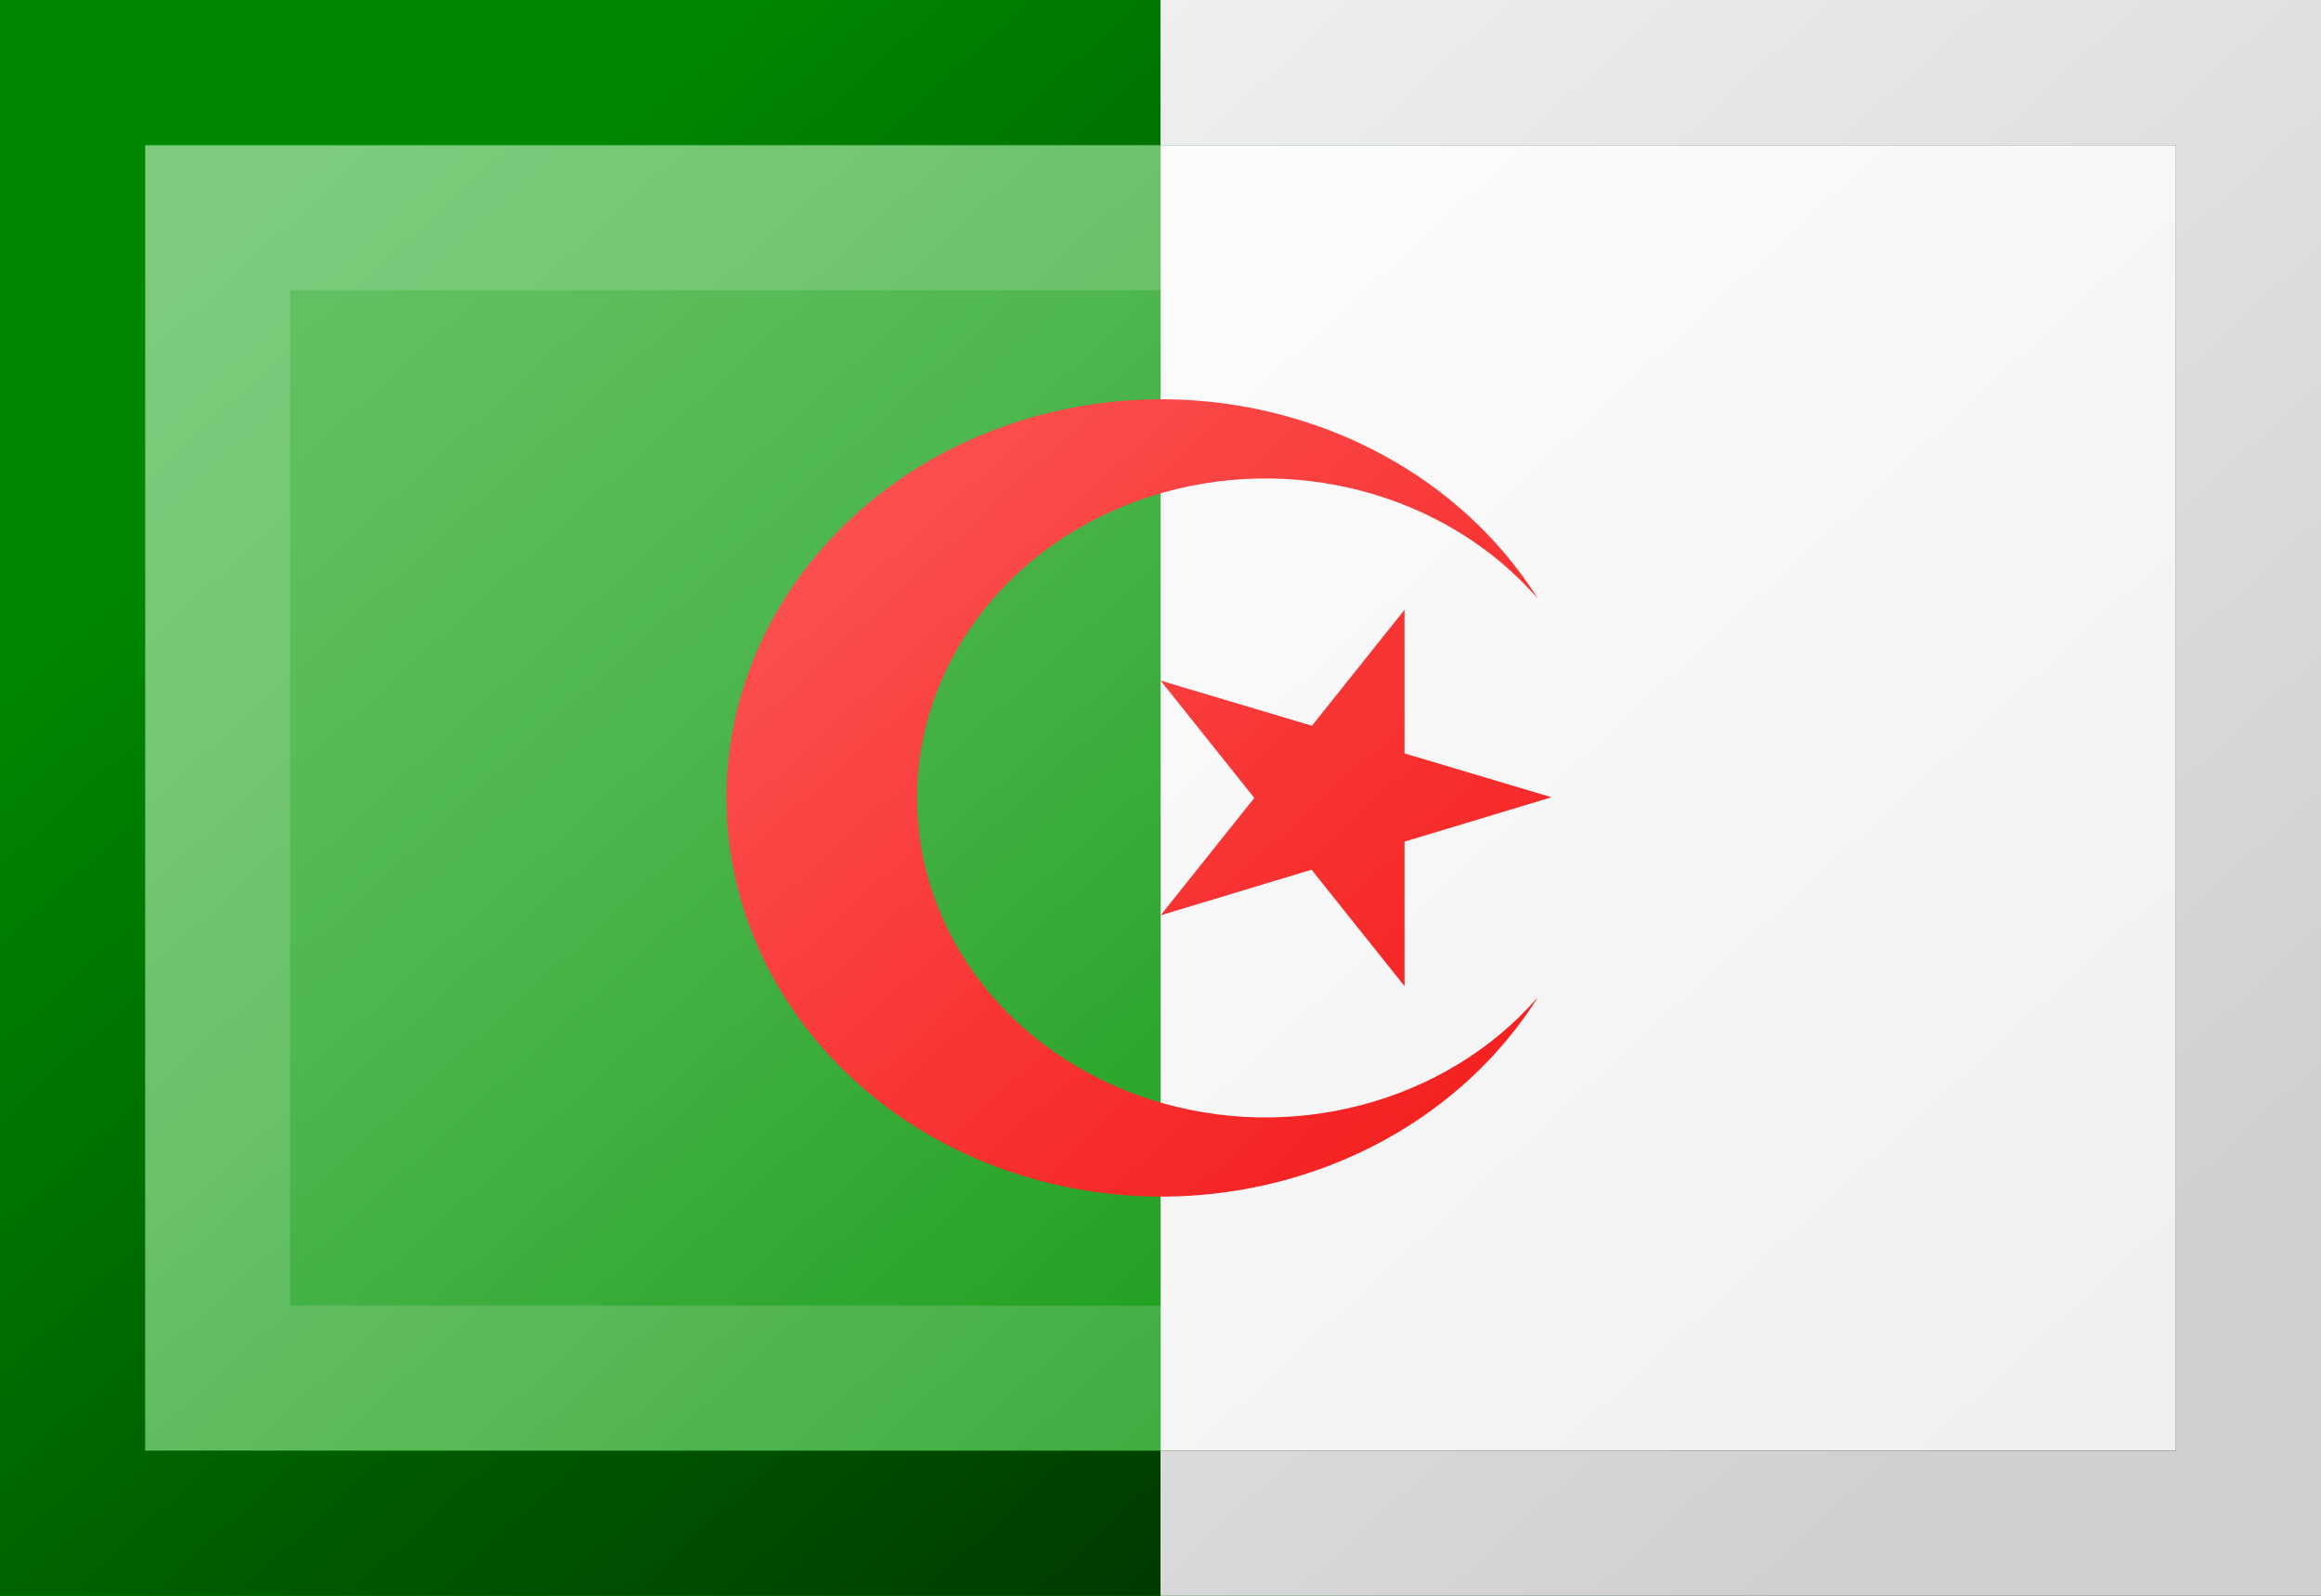
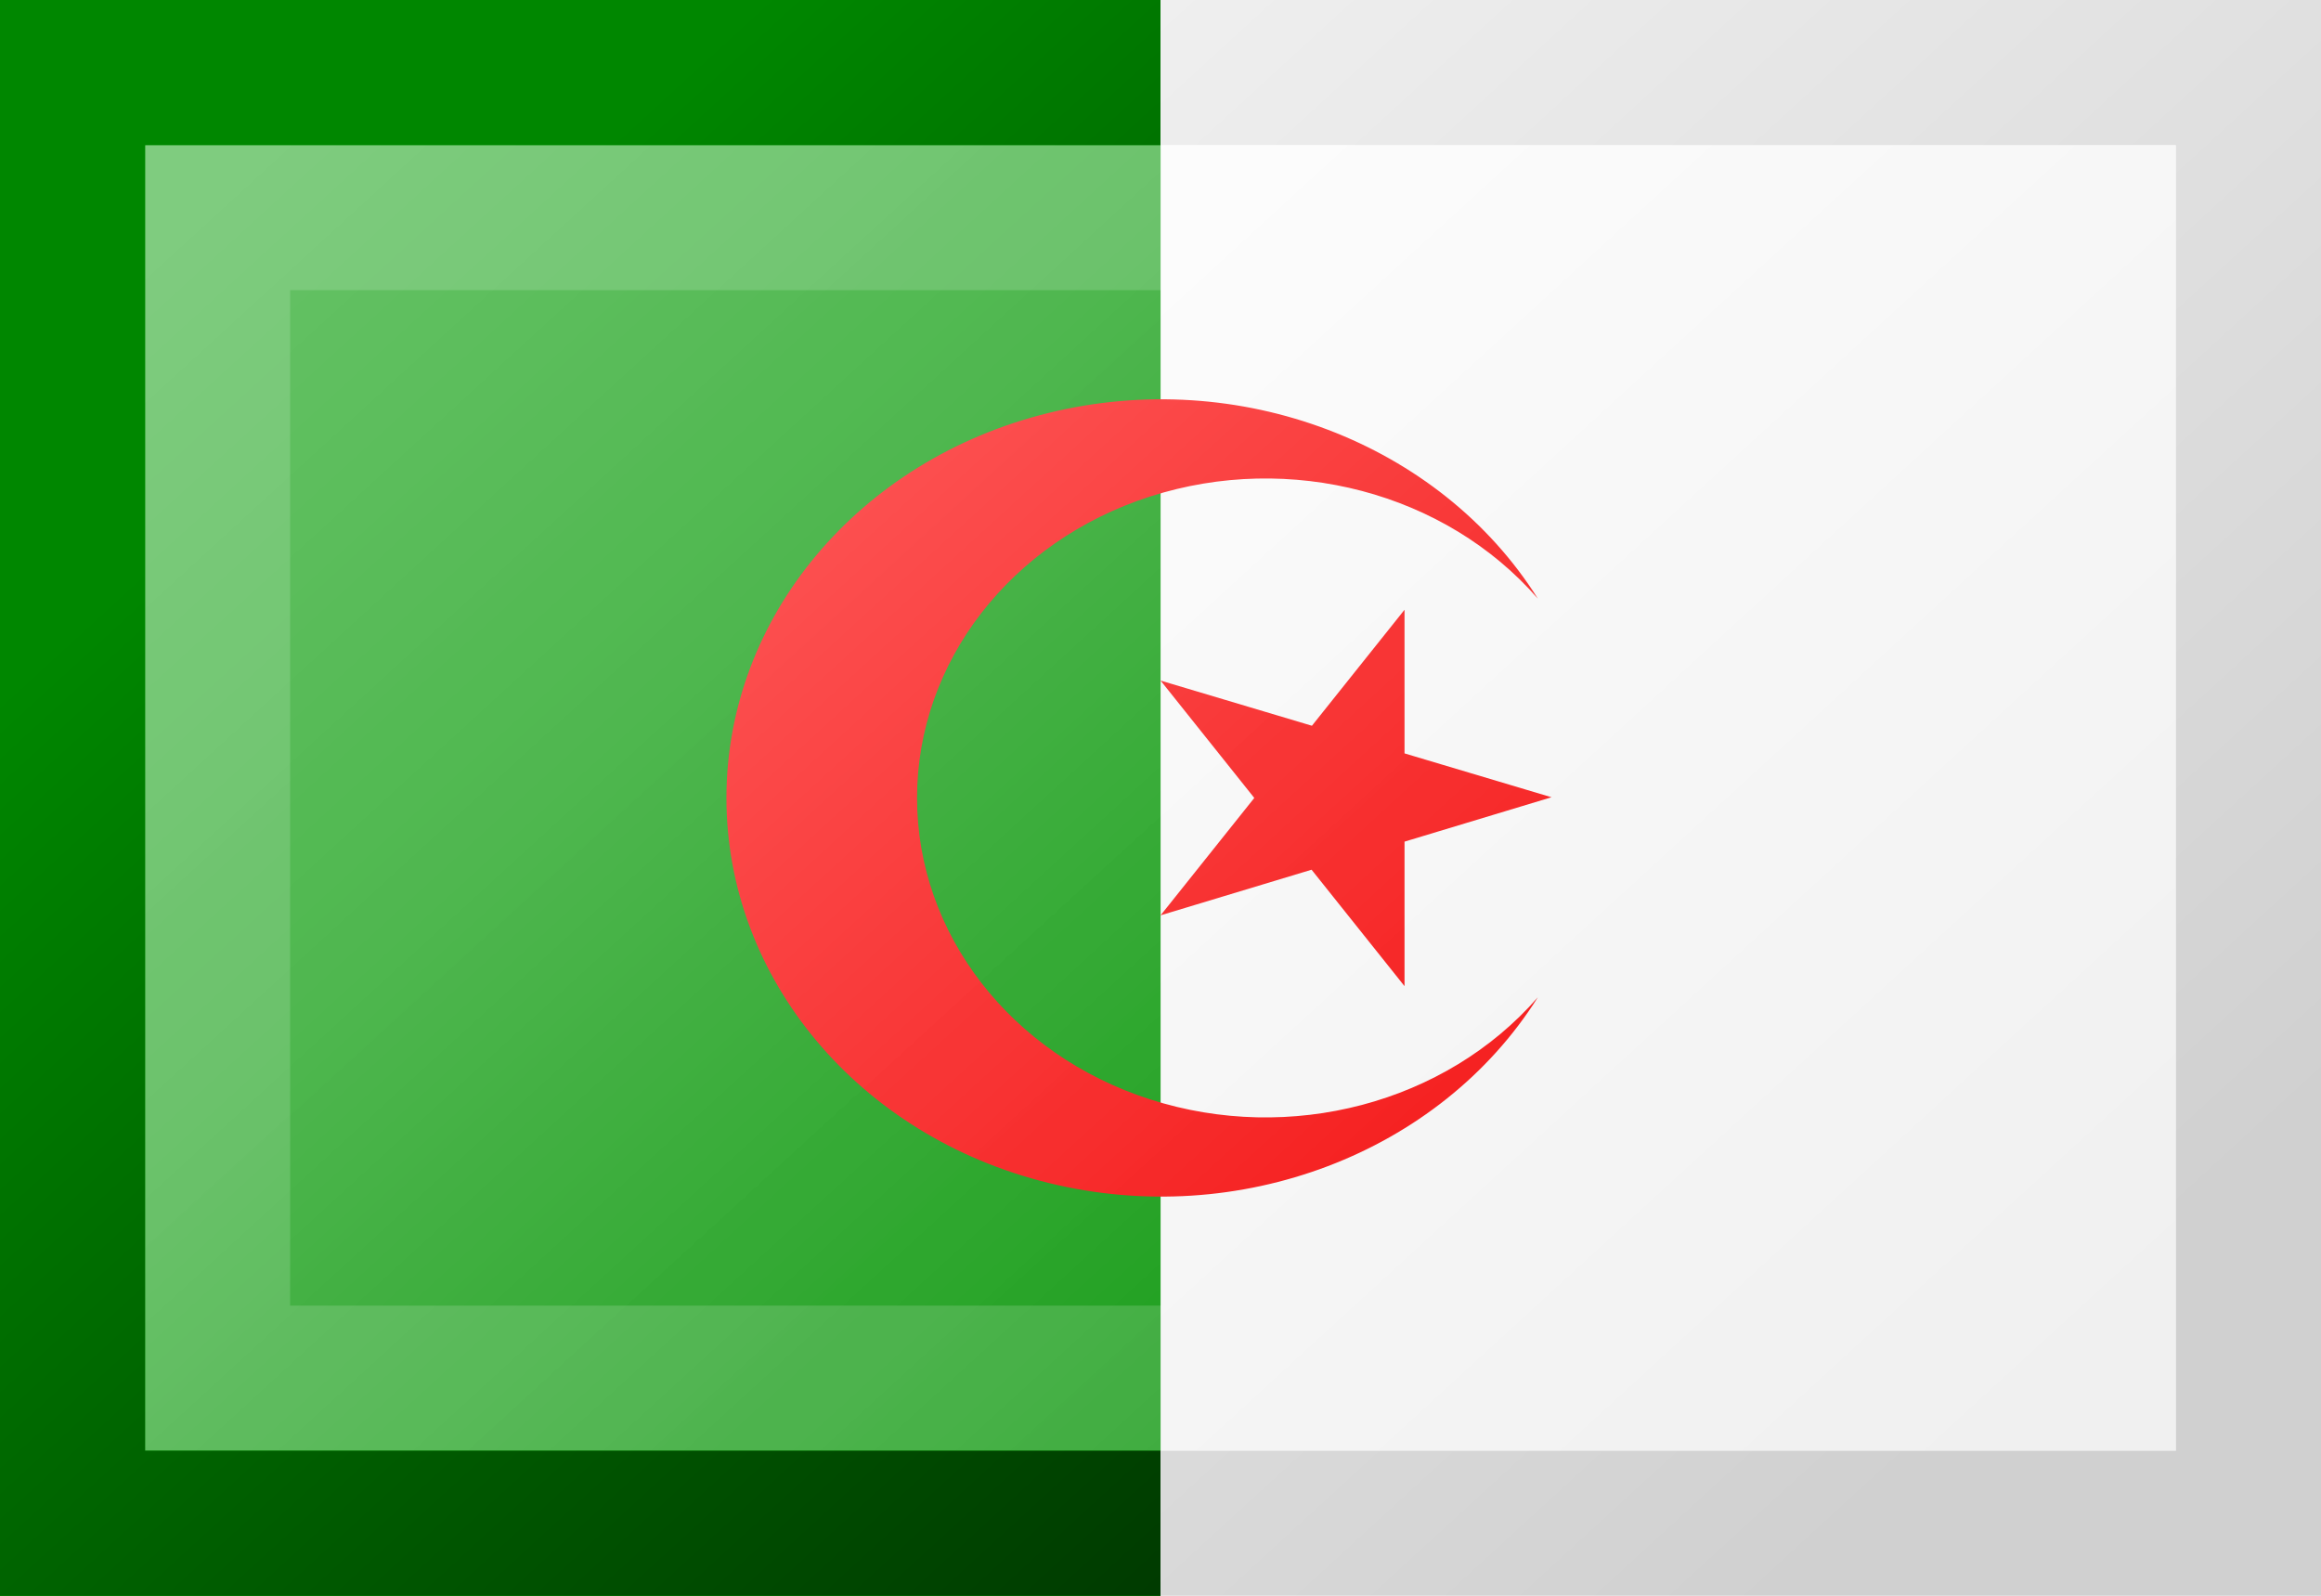
<svg xmlns="http://www.w3.org/2000/svg" xmlns:xlink="http://www.w3.org/1999/xlink" width="16" height="11" viewBox="0 0 16 11">
  <defs>
    <linearGradient id="fdz-gloss" gradientUnits="userSpaceOnUse" x1="1.352" y1="1.476" x2="11.384" y2="12.430">
      <stop offset="0.000" stop-color="#fff" stop-opacity="0.400" />
      <stop offset="0.308" stop-color="#fff" stop-opacity="0.314" />
      <stop offset="0.856" stop-color="#fff" stop-opacity="0.061" />
      <stop offset="1.000" stop-color="#fff" stop-opacity="0.021" />
    </linearGradient>
    <linearGradient id="fdz-shade" gradientUnits="userSpaceOnUse" x1="2.739" y1="2.991" x2="11.482" y2="12.537">
      <stop offset="0.000" stop-color="#000" stop-opacity="0.000" />
      <stop offset="1.000" stop-color="#000" stop-opacity="0.060" />
    </linearGradient>
-     <linearGradient id="fdz-edge" gradientUnits="userSpaceOnUse" x1="2.391" y1="2.611" x2="11.076" y2="12.094">
+     <linearGradient id="fdz-edge" x1="2.39" x2="11.08" y1="2.61" y2="12.09" gradientUnits="userSpaceOnUse">
+       <stop offset="0" stop-color="#f4f4f4" />
+       <stop offset=".46" stop-color="#e4e4e4" />
+       <stop offset="1" stop-color="#d0d0d0" />
+     </linearGradient>
+     <linearGradient id="fdz-edge1" x1="2.39" x2="11.08" y1="2.61" y2="12.09" gradientUnits="userSpaceOnUse">
      <stop offset="0" stop-color="#008700" />
-       <stop offset="0.463" stop-color="#005900" />
+       <stop offset=".46" stop-color="#005900" />
      <stop offset="1" stop-color="#002500" />
-     </linearGradient>
-     <linearGradient id="fdz-edge1" gradientUnits="userSpaceOnUse" x1="2.391" y1="2.611" x2="11.076" y2="12.094">
-       <stop offset="0" stop-color="#f4f4f4" />
-       <stop offset="0.463" stop-color="#e4e4e4" />
-       <stop offset="1" stop-color="#d0d0d0" />
    </linearGradient>
    <clipPath id="fdz-clip">
      <rect width="16" height="11" />
    </clipPath>
  </defs>
  <g clip-path="url(#fdz-clip)">
    <g id="fdz-art">
      <g transform="scale(1.04447 0.95743)">
        <path fill="#fff" d="M7.66 0h7.66v11.49H7.66z" />
        <path fill="#090" d="M0 0h7.66v11.49H0z" />
        <path fill="red" d="M10.15 4.31a2.87 2.87 0 1 0 0 2.87 2.3 2.3 0 1 1 0-2.87m.09 1.43L7.66 4.9l1.61 2.2V4.39l-1.61 2.2z" />
      </g>
    </g>
    <use xlink:href="#fdz-art" />
    <use xlink:href="#fdz-art" />
    <rect x="1" y="1" width="14" height="9" fill="url(#fdz-gloss)" />
    <path d="M1 1h14v9H1zM2 2v7h12V2z" fill="#fff" fill-opacity="0.164" fill-rule="evenodd" />
    <rect x="1" y="1" width="14" height="9" fill="url(#fdz-shade)" />
-     <path fill="url(#fdz-edge)" d="M0 0h16v11H0zM1 1v9h14V1z" />
-     <path fill="url(#fdz-edge1)" d="M8 0H16V1H8zM8 11H16V10H8zM16 1V10H15V1z" />
+     <path fill="url(#fdz-edge)" d="M8 0h8v1H8zm8 10v1H8v-1zm0-9v9h-1V1z" />
+     <path fill="url(#fdz-edge1)" d="M0 0h8v1H0zm8 10v1H0v-1zM1 1v9H0V1z" />
  </g>
</svg>
